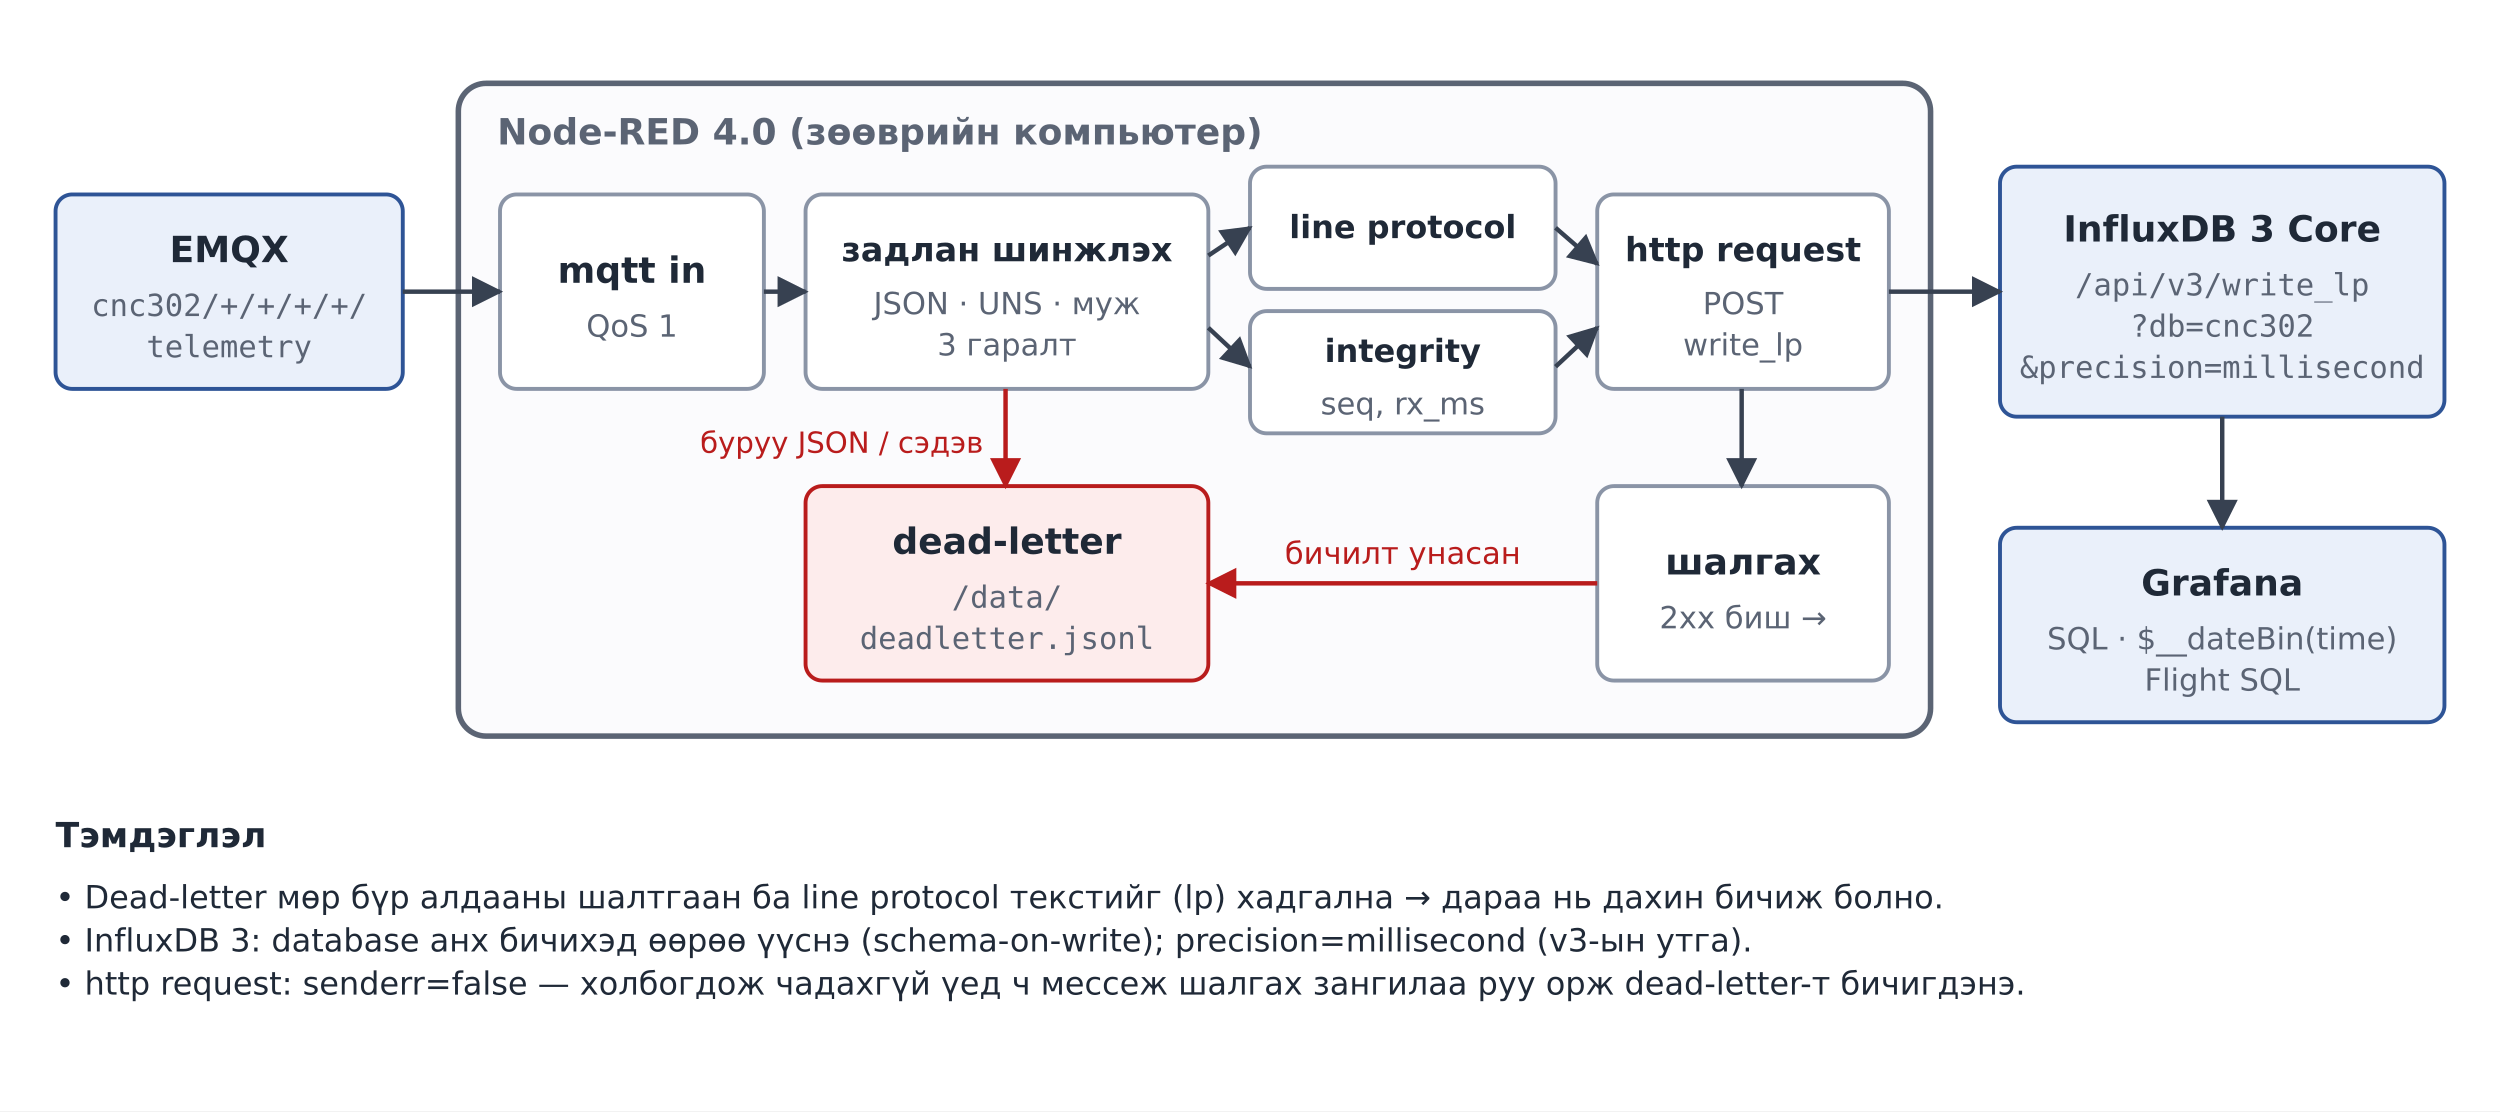
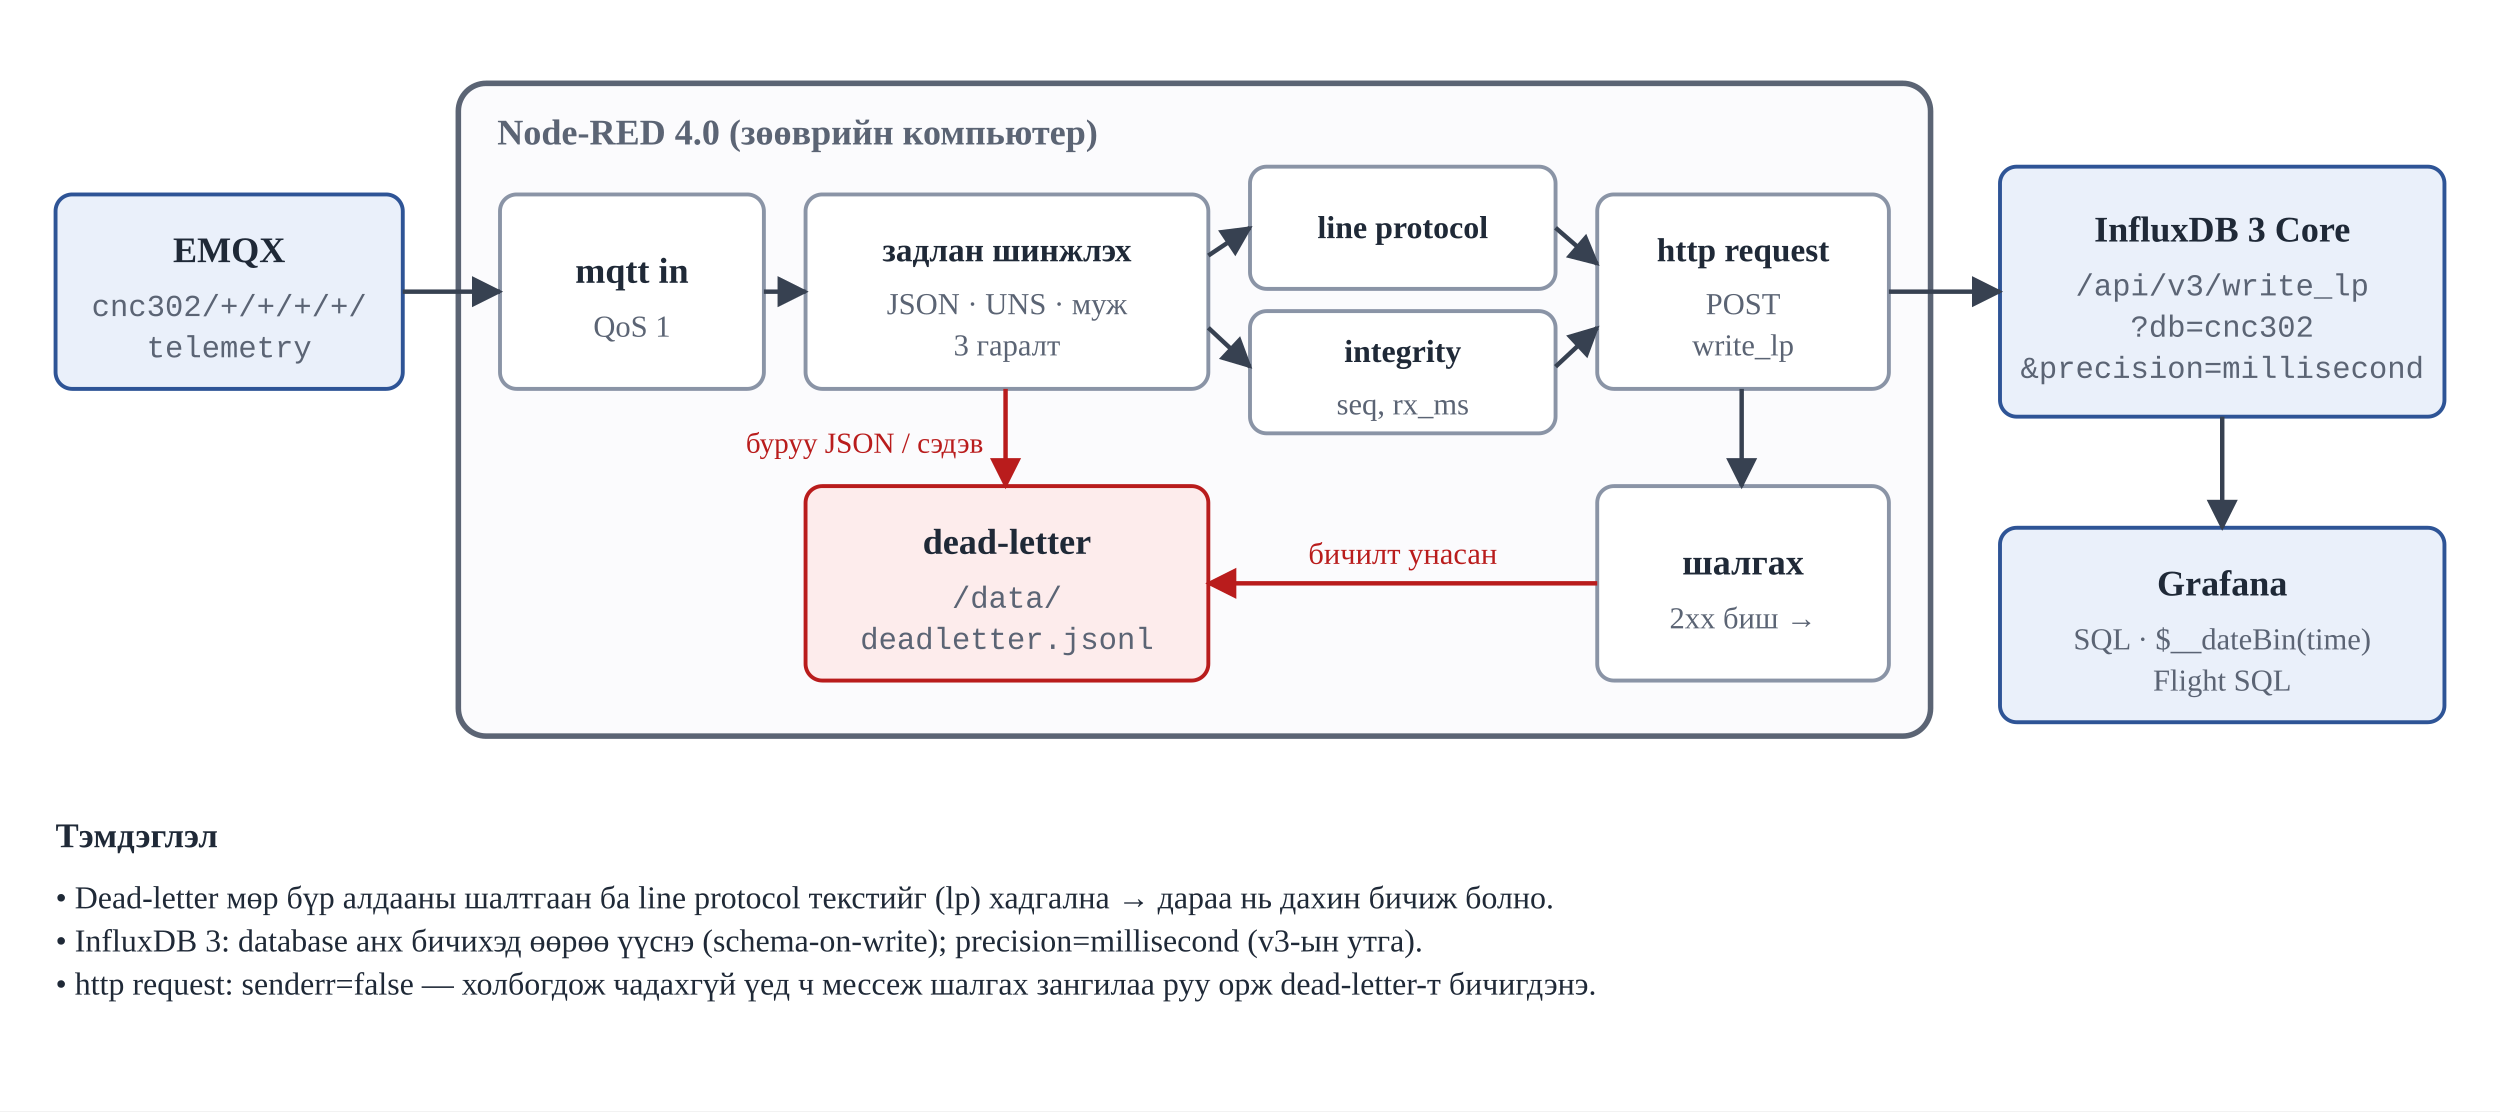
- <svg xmlns="http://www.w3.org/2000/svg" width="900" height="400" viewBox="0 0 900 400" font-family="DejaVu Sans, Arial, sans-serif">
+ <svg xmlns="http://www.w3.org/2000/svg" width="900" height="400" viewBox="0 0 900 400" font-family="Liberation Serif, Times New Roman, Times, serif">
  <defs>
    <marker id="a374151" viewBox="0 0 10 10" refX="9" refY="5" markerWidth="7" markerHeight="7" orient="auto-start-reverse">
      <path d="M0,0 L10,5 L0,10 z" fill="#374151" />
    </marker>
    <marker id="aB91C1C" viewBox="0 0 10 10" refX="9" refY="5" markerWidth="7" markerHeight="7" orient="auto-start-reverse">
      <path d="M0,0 L10,5 L0,10 z" fill="#B91C1C" />
    </marker>
  </defs>
  <rect width="100%" height="100%" fill="#FFFFFF" />
  <rect x="20" y="70" width="125" height="70" rx="6" fill="#EAF0FA" stroke="#2E5496" stroke-width="1.4" />
-   <text x="82.5" y="94.375" font-family="DejaVu Sans, Arial, sans-serif" font-size="13" fill="#1F2937" text-anchor="middle" font-weight="bold">EMQX</text>
-   <text x="82.5" y="113.775" font-family="DejaVu Sans Mono, monospace" font-size="11" fill="#5B6474" text-anchor="middle" font-weight="normal">cnc302/+/+/+/+/</text>
-   <text x="82.5" y="128.625" font-family="DejaVu Sans Mono, monospace" font-size="11" fill="#5B6474" text-anchor="middle" font-weight="normal">telemetry</text>
+   <text x="82.5" y="94.375" font-family="Liberation Serif, Times New Roman, Times, serif" font-size="13" fill="#1F2937" text-anchor="middle" font-weight="bold">EMQX</text>
+   <text x="82.5" y="113.775" font-family="Liberation Mono, Courier New, monospace" font-size="11" fill="#5B6474" text-anchor="middle" font-weight="normal">cnc302/+/+/+/+/</text>
+   <text x="82.5" y="128.625" font-family="Liberation Mono, Courier New, monospace" font-size="11" fill="#5B6474" text-anchor="middle" font-weight="normal">telemetry</text>
  <rect x="165" y="30" width="530" height="235" rx="10" fill="#FBFBFD" stroke="#5B6474" stroke-width="2" />
-   <text x="179" y="52" font-family="DejaVu Sans, Arial, sans-serif" font-size="13" fill="#5B6474" text-anchor="start" font-weight="bold">Node-RED 4.0 (зөөврийн компьютер)</text>
+   <text x="179" y="52" font-family="Liberation Serif, Times New Roman, Times, serif" font-size="13" fill="#5B6474" text-anchor="start" font-weight="bold">Node-RED 4.0 (зөөврийн компьютер)</text>
  <rect x="180" y="70" width="95" height="70" rx="6" fill="#FFFFFF" stroke="#8A94A6" stroke-width="1.4" />
-   <text x="227.5" y="101.8" font-family="DejaVu Sans, Arial, sans-serif" font-size="13" fill="#1F2937" text-anchor="middle" font-weight="bold">mqtt in</text>
-   <text x="227.5" y="121.2" font-family="DejaVu Sans, Arial, sans-serif" font-size="11" fill="#5B6474" text-anchor="middle" font-weight="normal">QoS 1</text>
+   <text x="227.5" y="101.8" font-family="Liberation Serif, Times New Roman, Times, serif" font-size="13" fill="#1F2937" text-anchor="middle" font-weight="bold">mqtt in</text>
+   <text x="227.5" y="121.2" font-family="Liberation Serif, Times New Roman, Times, serif" font-size="11" fill="#5B6474" text-anchor="middle" font-weight="normal">QoS 1</text>
  <rect x="290" y="70" width="145" height="70" rx="6" fill="#FFFFFF" stroke="#8A94A6" stroke-width="1.4" />
-   <text x="362.5" y="94.05" font-family="DejaVu Sans, Arial, sans-serif" font-size="12" fill="#1F2937" text-anchor="middle" font-weight="bold">задлан шинжлэх</text>
-   <text x="362.5" y="113.1" font-family="DejaVu Sans, Arial, sans-serif" font-size="11" fill="#5B6474" text-anchor="middle" font-weight="normal">JSON · UNS · муж</text>
-   <text x="362.5" y="127.95" font-family="DejaVu Sans, Arial, sans-serif" font-size="11" fill="#5B6474" text-anchor="middle" font-weight="normal">3 гаралт</text>
+   <text x="362.5" y="94.05" font-family="Liberation Serif, Times New Roman, Times, serif" font-size="12" fill="#1F2937" text-anchor="middle" font-weight="bold">задлан шинжлэх</text>
+   <text x="362.5" y="113.1" font-family="Liberation Serif, Times New Roman, Times, serif" font-size="11" fill="#5B6474" text-anchor="middle" font-weight="normal">JSON · UNS · муж</text>
+   <text x="362.5" y="127.95" font-family="Liberation Serif, Times New Roman, Times, serif" font-size="11" fill="#5B6474" text-anchor="middle" font-weight="normal">3 гаралт</text>
  <rect x="450" y="60" width="110" height="44" rx="6" fill="#FFFFFF" stroke="#8A94A6" stroke-width="1.4" />
-   <text x="505.0" y="85.737" font-family="DejaVu Sans, Arial, sans-serif" font-size="11.5" fill="#1F2937" text-anchor="middle" font-weight="bold">line protocol</text>
+   <text x="505.0" y="85.737" font-family="Liberation Serif, Times New Roman, Times, serif" font-size="11.5" fill="#1F2937" text-anchor="middle" font-weight="bold">line protocol</text>
  <rect x="450" y="112" width="110" height="44" rx="6" fill="#FFFFFF" stroke="#8A94A6" stroke-width="1.4" />
-   <text x="505.0" y="130.312" font-family="DejaVu Sans, Arial, sans-serif" font-size="11.5" fill="#1F2937" text-anchor="middle" font-weight="bold">integrity</text>
-   <text x="505.0" y="149.188" font-family="DejaVu Sans, Arial, sans-serif" font-size="11" fill="#5B6474" text-anchor="middle" font-weight="normal">seq, rx_ms</text>
+   <text x="505.0" y="130.312" font-family="Liberation Serif, Times New Roman, Times, serif" font-size="11.5" fill="#1F2937" text-anchor="middle" font-weight="bold">integrity</text>
+   <text x="505.0" y="149.188" font-family="Liberation Serif, Times New Roman, Times, serif" font-size="11" fill="#5B6474" text-anchor="middle" font-weight="normal">seq, rx_ms</text>
  <rect x="575" y="70" width="105" height="70" rx="6" fill="#FFFFFF" stroke="#8A94A6" stroke-width="1.4" />
-   <text x="627.5" y="94.05" font-family="DejaVu Sans, Arial, sans-serif" font-size="12" fill="#1F2937" text-anchor="middle" font-weight="bold">http request</text>
-   <text x="627.5" y="113.1" font-family="DejaVu Sans, Arial, sans-serif" font-size="11" fill="#5B6474" text-anchor="middle" font-weight="normal">POST</text>
-   <text x="627.5" y="127.95" font-family="DejaVu Sans, Arial, sans-serif" font-size="11" fill="#5B6474" text-anchor="middle" font-weight="normal">write_lp</text>
+   <text x="627.5" y="94.05" font-family="Liberation Serif, Times New Roman, Times, serif" font-size="12" fill="#1F2937" text-anchor="middle" font-weight="bold">http request</text>
+   <text x="627.5" y="113.1" font-family="Liberation Serif, Times New Roman, Times, serif" font-size="11" fill="#5B6474" text-anchor="middle" font-weight="normal">POST</text>
+   <text x="627.5" y="127.95" font-family="Liberation Serif, Times New Roman, Times, serif" font-size="11" fill="#5B6474" text-anchor="middle" font-weight="normal">write_lp</text>
  <rect x="575" y="175" width="105" height="70" rx="6" fill="#FFFFFF" stroke="#8A94A6" stroke-width="1.4" />
-   <text x="627.5" y="206.8" font-family="DejaVu Sans, Arial, sans-serif" font-size="13" fill="#1F2937" text-anchor="middle" font-weight="bold">шалгах</text>
-   <text x="627.5" y="226.2" font-family="DejaVu Sans, Arial, sans-serif" font-size="11" fill="#5B6474" text-anchor="middle" font-weight="normal">2xx биш →</text>
+   <text x="627.5" y="206.8" font-family="Liberation Serif, Times New Roman, Times, serif" font-size="13" fill="#1F2937" text-anchor="middle" font-weight="bold">шалгах</text>
+   <text x="627.5" y="226.2" font-family="Liberation Serif, Times New Roman, Times, serif" font-size="11" fill="#5B6474" text-anchor="middle" font-weight="normal">2xx биш →</text>
  <rect x="290" y="175" width="145" height="70" rx="6" fill="#FDECEC" stroke="#B91C1C" stroke-width="1.4" />
-   <text x="362.5" y="199.375" font-family="DejaVu Sans, Arial, sans-serif" font-size="13" fill="#1F2937" text-anchor="middle" font-weight="bold">dead-letter</text>
-   <text x="362.5" y="218.775" font-family="DejaVu Sans Mono, monospace" font-size="11" fill="#5B6474" text-anchor="middle" font-weight="normal">/data/</text>
-   <text x="362.5" y="233.625" font-family="DejaVu Sans Mono, monospace" font-size="11" fill="#5B6474" text-anchor="middle" font-weight="normal">deadletter.jsonl</text>
+   <text x="362.5" y="199.375" font-family="Liberation Serif, Times New Roman, Times, serif" font-size="13" fill="#1F2937" text-anchor="middle" font-weight="bold">dead-letter</text>
+   <text x="362.5" y="218.775" font-family="Liberation Mono, Courier New, monospace" font-size="11" fill="#5B6474" text-anchor="middle" font-weight="normal">/data/</text>
+   <text x="362.5" y="233.625" font-family="Liberation Mono, Courier New, monospace" font-size="11" fill="#5B6474" text-anchor="middle" font-weight="normal">deadletter.jsonl</text>
  <rect x="720" y="60" width="160" height="90" rx="6" fill="#EAF0FA" stroke="#2E5496" stroke-width="1.4" />
-   <text x="800.0" y="86.95" font-family="DejaVu Sans, Arial, sans-serif" font-size="13" fill="#1F2937" text-anchor="middle" font-weight="bold">InfluxDB 3 Core</text>
-   <text x="800.0" y="106.35" font-family="DejaVu Sans Mono, monospace" font-size="11" fill="#5B6474" text-anchor="middle" font-weight="normal">/api/v3/write_lp</text>
-   <text x="800.0" y="121.2" font-family="DejaVu Sans Mono, monospace" font-size="11" fill="#5B6474" text-anchor="middle" font-weight="normal">?db=cnc302</text>
-   <text x="800.0" y="136.05" font-family="DejaVu Sans Mono, monospace" font-size="11" fill="#5B6474" text-anchor="middle" font-weight="normal">&amp;precision=millisecond</text>
+   <text x="800.0" y="86.95" font-family="Liberation Serif, Times New Roman, Times, serif" font-size="13" fill="#1F2937" text-anchor="middle" font-weight="bold">InfluxDB 3 Core</text>
+   <text x="800.0" y="106.35" font-family="Liberation Mono, Courier New, monospace" font-size="11" fill="#5B6474" text-anchor="middle" font-weight="normal">/api/v3/write_lp</text>
+   <text x="800.0" y="121.2" font-family="Liberation Mono, Courier New, monospace" font-size="11" fill="#5B6474" text-anchor="middle" font-weight="normal">?db=cnc302</text>
+   <text x="800.0" y="136.05" font-family="Liberation Mono, Courier New, monospace" font-size="11" fill="#5B6474" text-anchor="middle" font-weight="normal">&amp;precision=millisecond</text>
  <rect x="720" y="190" width="160" height="70" rx="6" fill="#EAF0FA" stroke="#2E5496" stroke-width="1.4" />
-   <text x="800.0" y="214.375" font-family="DejaVu Sans, Arial, sans-serif" font-size="13" fill="#1F2937" text-anchor="middle" font-weight="bold">Grafana</text>
-   <text x="800.0" y="233.775" font-family="DejaVu Sans, Arial, sans-serif" font-size="11" fill="#5B6474" text-anchor="middle" font-weight="normal">SQL · $__dateBin(time)</text>
-   <text x="800.0" y="248.625" font-family="DejaVu Sans, Arial, sans-serif" font-size="11" fill="#5B6474" text-anchor="middle" font-weight="normal">Flight SQL</text>
+   <text x="800.0" y="214.375" font-family="Liberation Serif, Times New Roman, Times, serif" font-size="13" fill="#1F2937" text-anchor="middle" font-weight="bold">Grafana</text>
+   <text x="800.0" y="233.775" font-family="Liberation Serif, Times New Roman, Times, serif" font-size="11" fill="#5B6474" text-anchor="middle" font-weight="normal">SQL · $__dateBin(time)</text>
+   <text x="800.0" y="248.625" font-family="Liberation Serif, Times New Roman, Times, serif" font-size="11" fill="#5B6474" text-anchor="middle" font-weight="normal">Flight SQL</text>
  <line x1="145" y1="105" x2="180" y2="105" stroke="#374151" stroke-width="1.6" marker-end="url(#a374151)" />
  <line x1="275" y1="105" x2="290" y2="105" stroke="#374151" stroke-width="1.6" marker-end="url(#a374151)" />
  <line x1="435" y1="92" x2="450" y2="82" stroke="#374151" stroke-width="1.6" marker-end="url(#a374151)" />
  <line x1="435" y1="118" x2="450" y2="132" stroke="#374151" stroke-width="1.6" marker-end="url(#a374151)" />
  <line x1="560" y1="82" x2="575" y2="95" stroke="#374151" stroke-width="1.6" marker-end="url(#a374151)" />
  <line x1="560" y1="132" x2="575" y2="118" stroke="#374151" stroke-width="1.6" marker-end="url(#a374151)" />
  <line x1="680" y1="105" x2="720" y2="105" stroke="#374151" stroke-width="1.6" marker-end="url(#a374151)" />
  <line x1="627" y1="140" x2="627" y2="175" stroke="#374151" stroke-width="1.6" marker-end="url(#a374151)" />
  <line x1="575" y1="210" x2="435" y2="210" stroke="#B91C1C" stroke-width="1.6" marker-end="url(#aB91C1C)" />
-   <text x="505.0" y="203.0" font-family="DejaVu Sans, Arial, sans-serif" font-size="11" fill="#B91C1C" text-anchor="middle" font-weight="normal">бичилт унасан</text>
+   <text x="505.0" y="203.0" font-family="Liberation Serif, Times New Roman, Times, serif" font-size="11" fill="#B91C1C" text-anchor="middle" font-weight="normal">бичилт унасан</text>
  <line x1="362" y1="140" x2="362" y2="175" stroke="#B91C1C" stroke-width="1.6" marker-end="url(#aB91C1C)" />
-   <text x="354" y="163" font-family="DejaVu Sans, Arial, sans-serif" font-size="10.5" fill="#B91C1C" text-anchor="end" font-weight="normal">буруу JSON / сэдэв</text>
+   <text x="354" y="163" font-family="Liberation Serif, Times New Roman, Times, serif" font-size="10.5" fill="#B91C1C" text-anchor="end" font-weight="normal">буруу JSON / сэдэв</text>
  <line x1="800" y1="150" x2="800" y2="190" stroke="#374151" stroke-width="1.6" marker-end="url(#a374151)" />
-   <text x="20" y="305" font-family="DejaVu Sans, Arial, sans-serif" font-size="12.5" fill="#1F2937" text-anchor="start" font-weight="bold">Тэмдэглэл</text>
-   <text x="20" y="327.0" font-family="DejaVu Sans, Arial, sans-serif" font-size="11.5" fill="#1F2937" text-anchor="start" font-weight="normal">• Dead-letter мөр бүр алдааны шалтгаан ба line protocol текстийг (lp) хадгална → дараа нь дахин бичиж болно.</text>
-   <text x="20" y="342.525" font-family="DejaVu Sans, Arial, sans-serif" font-size="11.5" fill="#1F2937" text-anchor="start" font-weight="normal">• InfluxDB 3: database анх бичихэд өөрөө үүснэ (schema-on-write); precision=millisecond (v3-ын утга).</text>
-   <text x="20" y="358.05" font-family="DejaVu Sans, Arial, sans-serif" font-size="11.5" fill="#1F2937" text-anchor="start" font-weight="normal">• http request: senderr=false — холбогдож чадахгүй үед ч мессеж шалгах зангилаа руу орж dead-letter-т бичигдэнэ.</text>
+   <text x="20" y="305" font-family="Liberation Serif, Times New Roman, Times, serif" font-size="12.5" fill="#1F2937" text-anchor="start" font-weight="bold">Тэмдэглэл</text>
+   <text x="20" y="327.0" font-family="Liberation Serif, Times New Roman, Times, serif" font-size="11.5" fill="#1F2937" text-anchor="start" font-weight="normal">• Dead-letter мөр бүр алдааны шалтгаан ба line protocol текстийг (lp) хадгална → дараа нь дахин бичиж болно.</text>
+   <text x="20" y="342.525" font-family="Liberation Serif, Times New Roman, Times, serif" font-size="11.5" fill="#1F2937" text-anchor="start" font-weight="normal">• InfluxDB 3: database анх бичихэд өөрөө үүснэ (schema-on-write); precision=millisecond (v3-ын утга).</text>
+   <text x="20" y="358.05" font-family="Liberation Serif, Times New Roman, Times, serif" font-size="11.5" fill="#1F2937" text-anchor="start" font-weight="normal">• http request: senderr=false — холбогдож чадахгүй үед ч мессеж шалгах зангилаа руу орж dead-letter-т бичигдэнэ.</text>
</svg>
